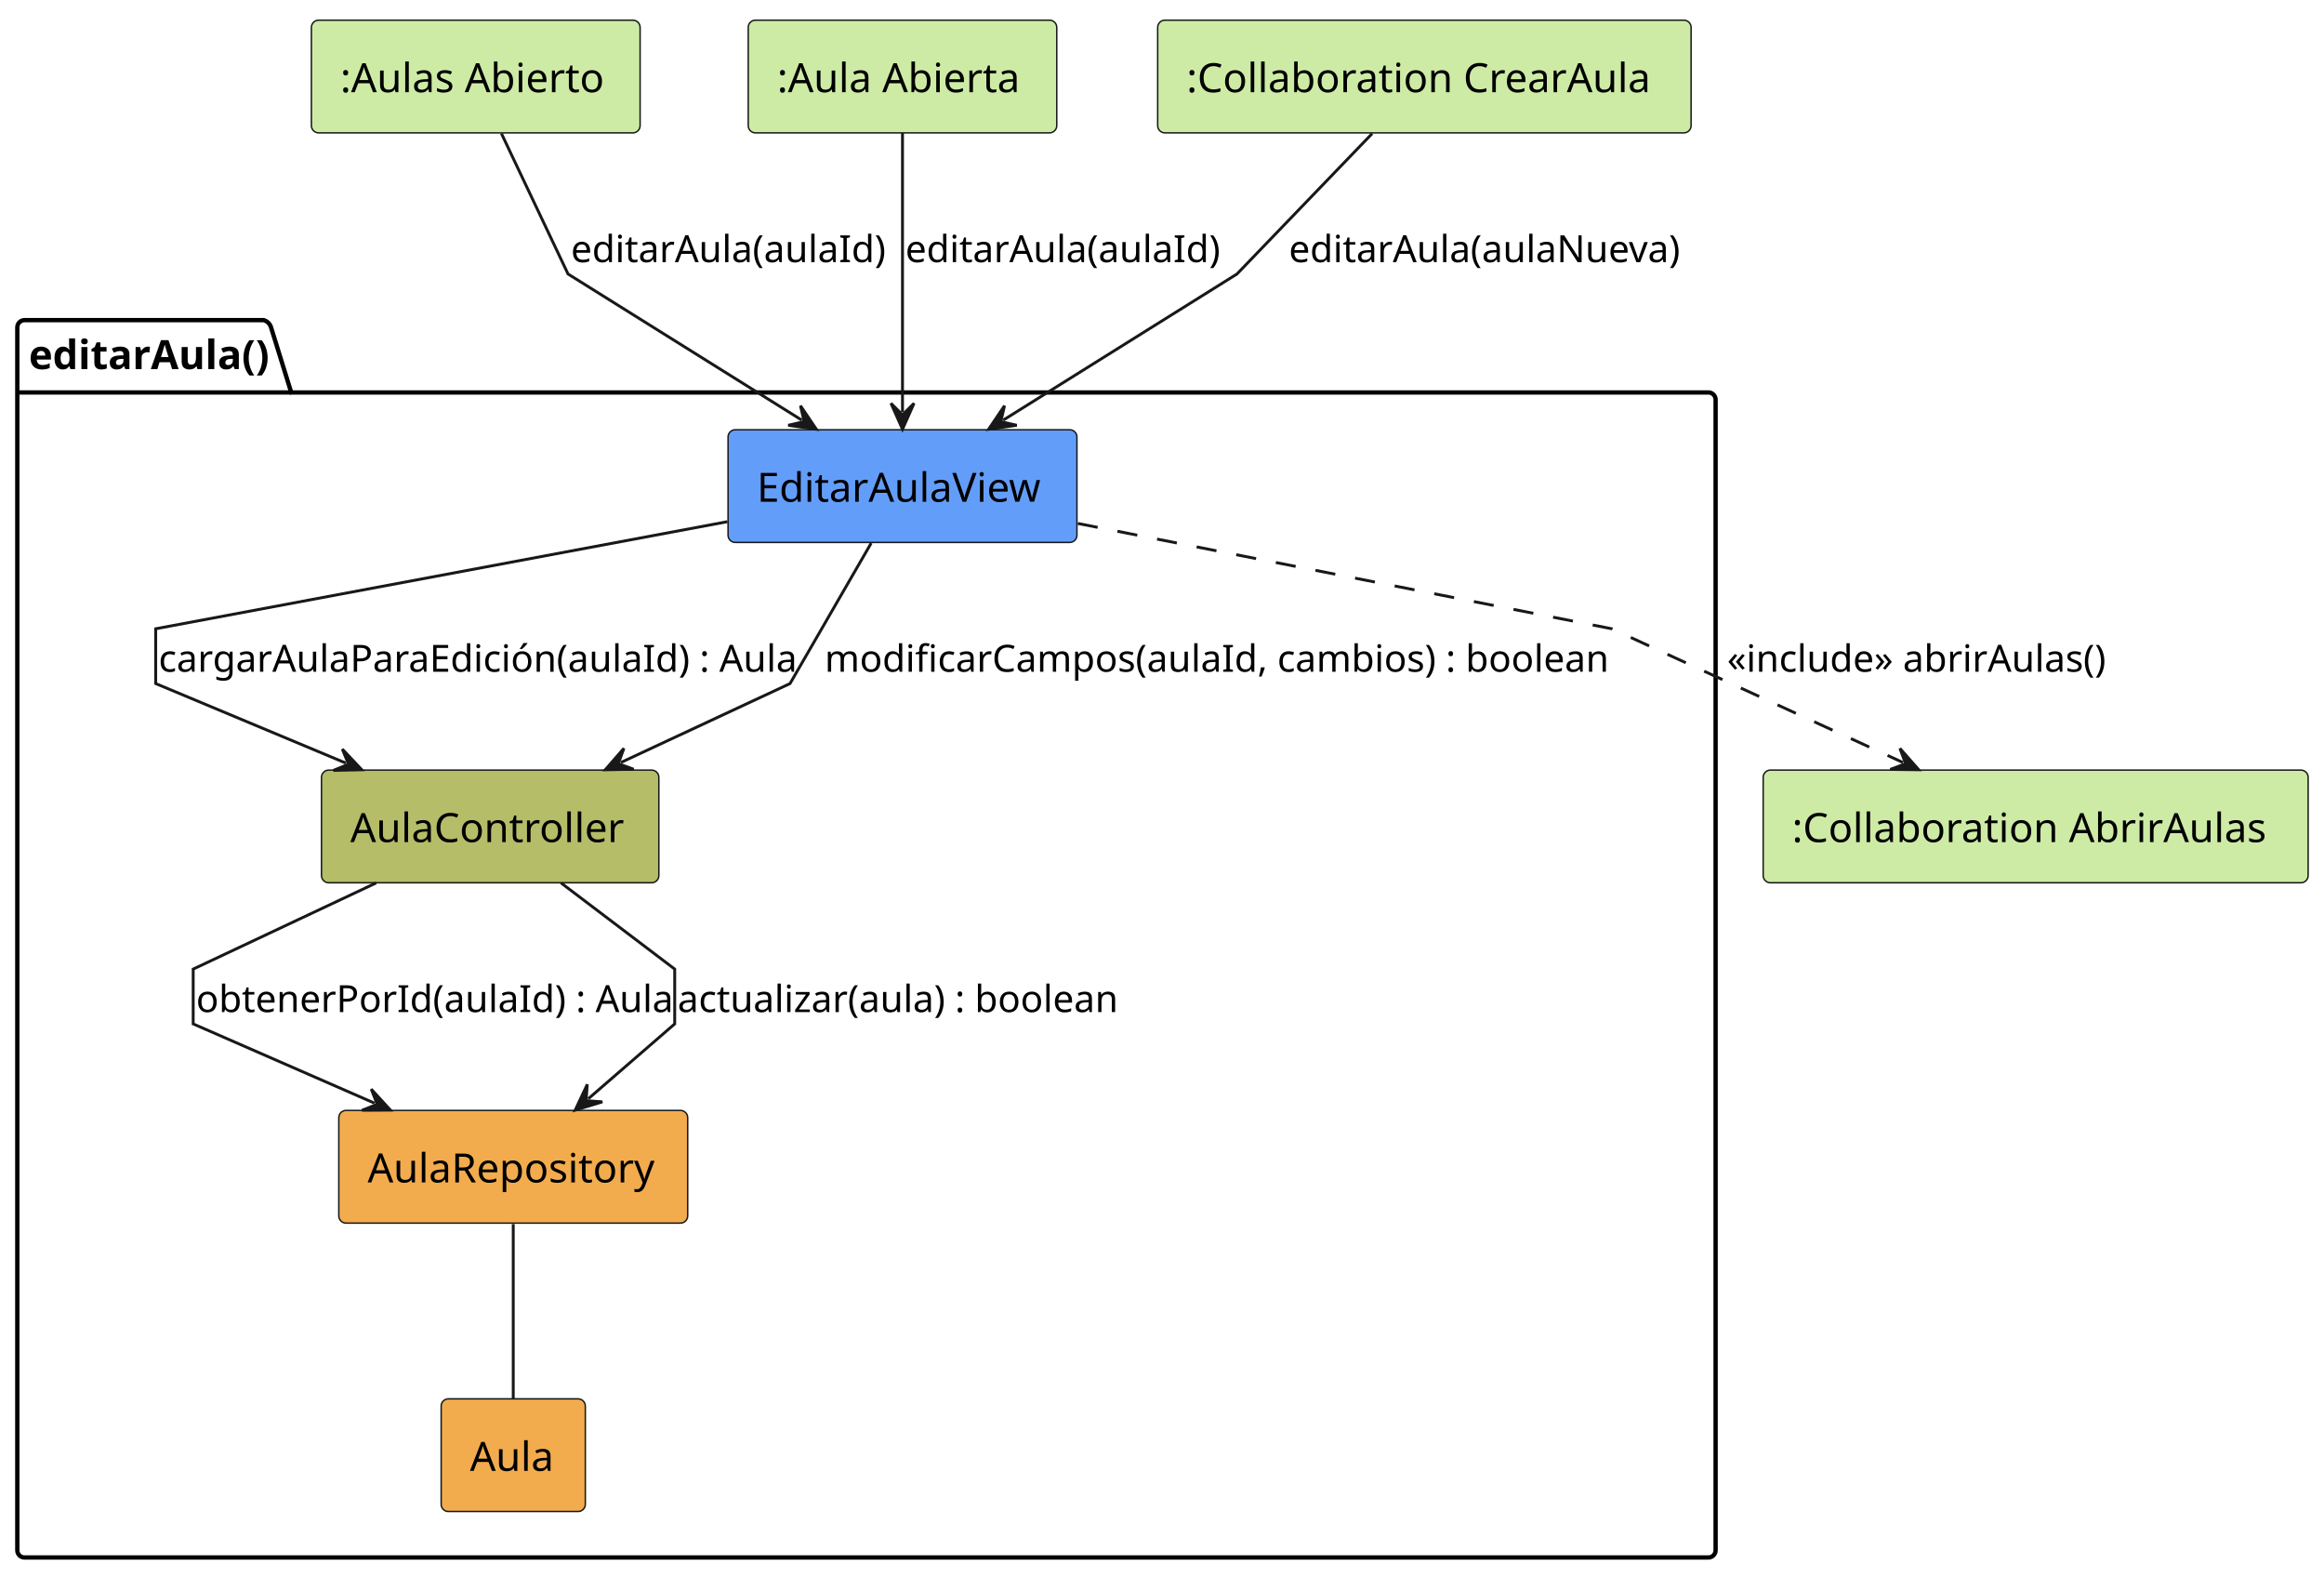
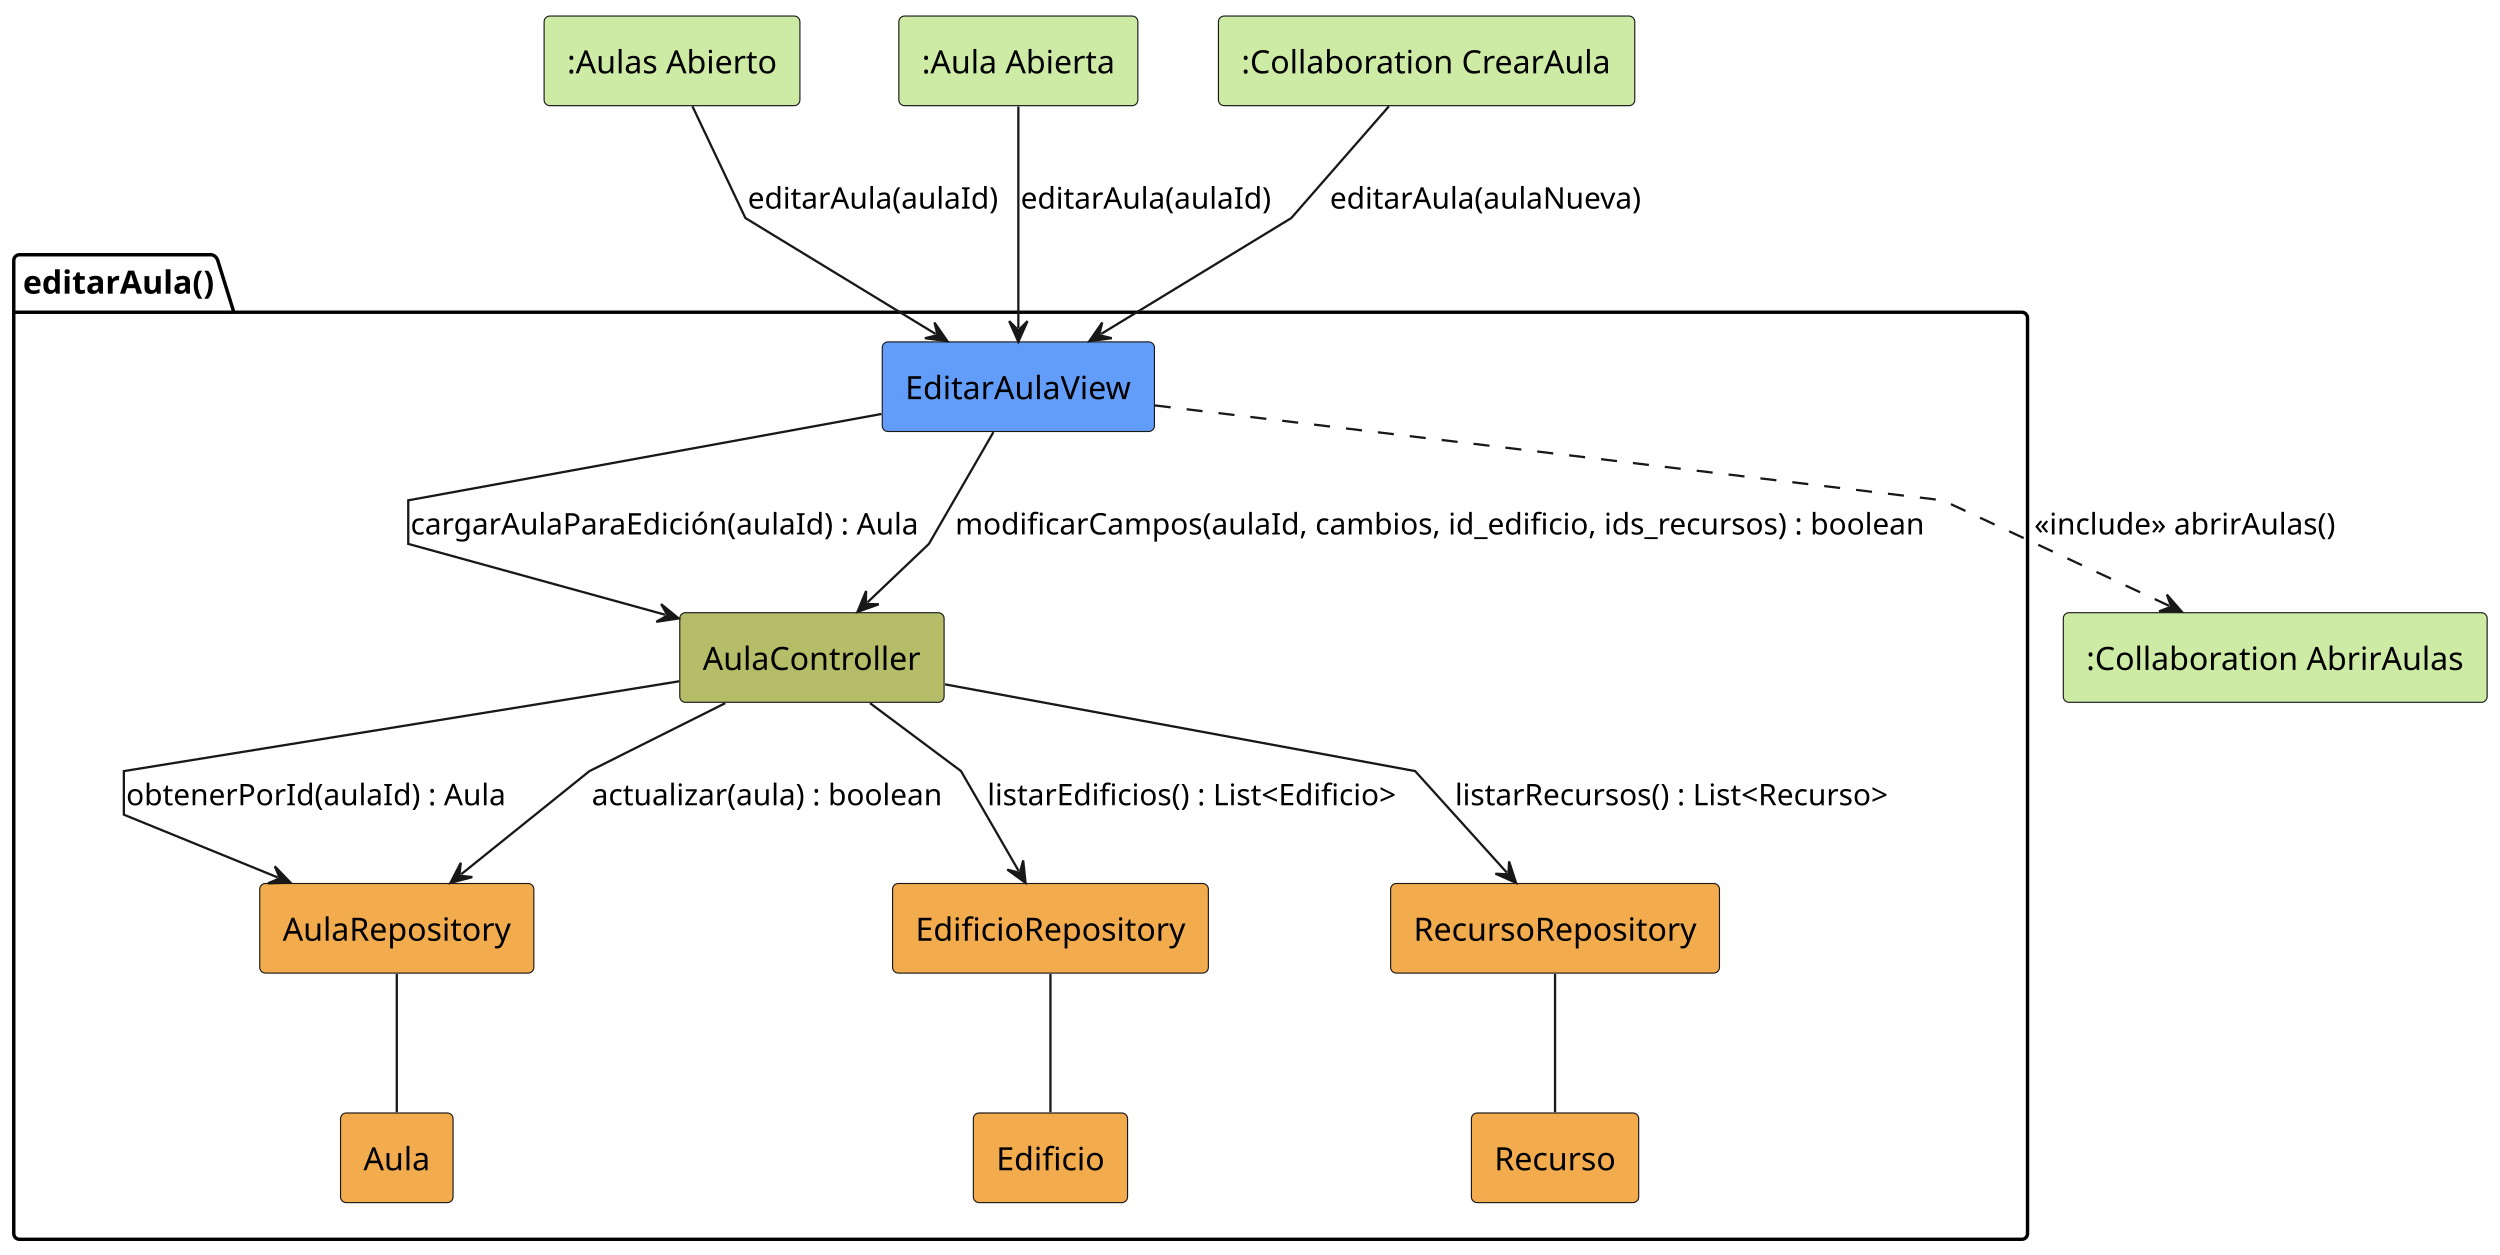
- <svg xmlns="http://www.w3.org/2000/svg" contentStyleType="text/css" height="547px" preserveAspectRatio="none" style="width:806px;height:547px;background:#FFFFFF;" version="1.1" viewBox="0 0 806 547" width="806px" zoomAndPan="magnify">
+ <svg xmlns="http://www.w3.org/2000/svg" contentStyleType="text/css" data-diagram-type="DESCRIPTION" height="547px" preserveAspectRatio="none" style="width:1090px;height:547px;background:#FFFFFF;" version="1.1" viewBox="0 0 1090 547" width="1090px" zoomAndPan="magnify">
  <defs />
  <g>
-     <g id="cluster_editarAula">
-       <path d="M8.5,111 L91.5,111 A3.75,3.75 0 0 1 94,113.5 L101,136.068 L592.5,136.068 A2.5,2.5 0 0 1 595,138.568 L595,537.5 A2.5,2.5 0 0 1 592.5,540 L8.5,540 A2.5,2.5 0 0 1 6,537.5 L6,113.5 A2.5,2.5 0 0 1 8.5,111 " fill="none" style="stroke:#000000;stroke-width:1.5;" />
-       <line style="stroke:#000000;stroke-width:1.5;" x1="6" x2="101" y1="136.068" y2="136.068" />
-       <text fill="#000000" font-family="sans-serif" font-size="14" font-weight="bold" lengthAdjust="spacing" textLength="82" x="10" y="127.966">editarAula()</text>
+     <g class="cluster" data-qualified-name="editarAula" data-source-line="8" id="ent0006">
+       <path d="M8.5,111.07 L92.45,111.07 A3.75,3.75 0 0 1 94.95,113.57 L101.95,136.138 L881.5,136.138 A2.5,2.5 0 0 1 884,138.638 L884,537.84 A2.5,2.5 0 0 1 881.5,540.34 L8.5,540.34 A2.5,2.5 0 0 1 6,537.84 L6,113.57 A2.5,2.5 0 0 1 8.5,111.07" fill="none" style="stroke:#000000;stroke-width:1.5;" />
+       <line style="stroke:#000000;stroke-width:1.5;" x1="6" x2="101.95" y1="136.138" y2="136.138" />
+       <text fill="#000000" font-family="sans-serif" font-size="14" font-weight="bold" lengthAdjust="spacing" textLength="82.95" x="10" y="128.036">editarAula()</text>
    </g>
-     <g id="elem_EditarAulaView">
-       <rect fill="#629EF9" height="39.068" rx="2.5" ry="2.5" style="stroke:#181818;stroke-width:0.5;" width="121" x="252.5" y="149" />
-       <text fill="#000000" font-family="sans-serif" font-size="14" lengthAdjust="spacing" textLength="101" x="262.5" y="173.966">EditarAulaView</text>
+     <g class="entity" data-qualified-name="editarAula.EditarAulaView" data-source-line="9" id="ent0007">
+       <rect fill="#629EF9" height="39.068" rx="2.5" ry="2.5" style="stroke:#181818;stroke-width:0.5;" width="118.672" x="384.66" y="149.07" />
+       <text fill="#000000" font-family="sans-serif" font-size="14" lengthAdjust="spacing" textLength="98.672" x="394.66" y="174.036">EditarAulaView</text>
    </g>
-     <g id="elem_AulaController">
-       <rect fill="#B5BD68" height="39.068" rx="2.5" ry="2.5" style="stroke:#181818;stroke-width:0.5;" width="117" x="111.5" y="267" />
-       <text fill="#000000" font-family="sans-serif" font-size="14" lengthAdjust="spacing" textLength="97" x="121.5" y="291.966">AulaController</text>
+     <g class="entity" data-qualified-name="editarAula.AulaController" data-source-line="10" id="ent0008">
+       <rect fill="#B5BD68" height="39.068" rx="2.5" ry="2.5" style="stroke:#181818;stroke-width:0.5;" width="115.242" x="296.38" y="267.14" />
+       <text fill="#000000" font-family="sans-serif" font-size="14" lengthAdjust="spacing" textLength="95.242" x="306.38" y="292.106">AulaController</text>
    </g>
-     <g id="elem_AulaRepository">
-       <rect fill="#F2AC4E" height="39.068" rx="2.5" ry="2.5" style="stroke:#181818;stroke-width:0.5;" width="121" x="117.5" y="385" />
-       <text fill="#000000" font-family="sans-serif" font-size="14" lengthAdjust="spacing" textLength="101" x="127.5" y="409.966">AulaRepository</text>
+     <g class="entity" data-qualified-name="editarAula.AulaRepository" data-source-line="11" id="ent0009">
+       <rect fill="#F2AC4E" height="39.068" rx="2.5" ry="2.5" style="stroke:#181818;stroke-width:0.5;" width="119.512" x="113.24" y="385.2" />
+       <text fill="#000000" font-family="sans-serif" font-size="14" lengthAdjust="spacing" textLength="99.512" x="123.24" y="410.166">AulaRepository</text>
    </g>
-     <g id="elem_Aula">
-       <rect fill="#F2AC4E" height="39.068" rx="2.5" ry="2.5" style="stroke:#181818;stroke-width:0.5;" width="50" x="153" y="485" />
-       <text fill="#000000" font-family="sans-serif" font-size="14" lengthAdjust="spacing" textLength="30" x="163" y="509.966">Aula</text>
+     <g class="entity" data-qualified-name="editarAula.EdificioRepository" data-source-line="12" id="ent0010">
+       <rect fill="#F2AC4E" height="39.068" rx="2.5" ry="2.5" style="stroke:#181818;stroke-width:0.5;" width="137.684" x="389.16" y="385.2" />
+       <text fill="#000000" font-family="sans-serif" font-size="14" lengthAdjust="spacing" textLength="117.683" x="399.16" y="410.166">EdificioRepository</text>
    </g>
-     <g id="elem_AulasAbierto">
-       <rect fill="#CDEBA5" height="39.068" rx="2.5" ry="2.5" style="stroke:#181818;stroke-width:0.5;" width="114" x="108" y="7" />
-       <text fill="#000000" font-family="sans-serif" font-size="14" lengthAdjust="spacing" textLength="94" x="118" y="31.966">:Aulas Abierto</text>
+     <g class="entity" data-qualified-name="editarAula.RecursoRepository" data-source-line="13" id="ent0011">
+       <rect fill="#F2AC4E" height="39.068" rx="2.5" ry="2.5" style="stroke:#181818;stroke-width:0.5;" width="143.381" x="606.31" y="385.2" />
+       <text fill="#000000" font-family="sans-serif" font-size="14" lengthAdjust="spacing" textLength="123.382" x="616.31" y="410.166">RecursoRepository</text>
    </g>
-     <g id="elem_AulaAbierta">
-       <rect fill="#CDEBA5" height="39.068" rx="2.5" ry="2.5" style="stroke:#181818;stroke-width:0.5;" width="107" x="259.5" y="7" />
-       <text fill="#000000" font-family="sans-serif" font-size="14" lengthAdjust="spacing" textLength="87" x="269.5" y="31.966">:Aula Abierta</text>
+     <g class="entity" data-qualified-name="editarAula.Aula" data-source-line="14" id="ent0012">
+       <rect fill="#F2AC4E" height="39.068" rx="2.5" ry="2.5" style="stroke:#181818;stroke-width:0.5;" width="49.064" x="148.47" y="485.27" />
+       <text fill="#000000" font-family="sans-serif" font-size="14" lengthAdjust="spacing" textLength="29.064" x="158.47" y="510.236">Aula</text>
    </g>
-     <g id="elem_CrearAula">
-       <rect fill="#CDEBA5" height="39.068" rx="2.5" ry="2.5" style="stroke:#181818;stroke-width:0.5;" width="185" x="401.5" y="7" />
-       <text fill="#000000" font-family="sans-serif" font-size="14" lengthAdjust="spacing" textLength="165" x="411.5" y="31.966">:Collaboration CrearAula</text>
+     <g class="entity" data-qualified-name="editarAula.Edificio" data-source-line="15" id="ent0013">
+       <rect fill="#F2AC4E" height="39.068" rx="2.5" ry="2.5" style="stroke:#181818;stroke-width:0.5;" width="67.236" x="424.38" y="485.27" />
+       <text fill="#000000" font-family="sans-serif" font-size="14" lengthAdjust="spacing" textLength="47.236" x="434.38" y="510.236">Edificio</text>
    </g>
-     <g id="elem_AbrirAulas">
-       <rect fill="#CDEBA5" height="39.068" rx="2.5" ry="2.5" style="stroke:#181818;stroke-width:0.5;" width="189" x="611.5" y="267" />
-       <text fill="#000000" font-family="sans-serif" font-size="14" lengthAdjust="spacing" textLength="169" x="621.5" y="291.966">:Collaboration AbrirAulas</text>
+     <g class="entity" data-qualified-name="editarAula.Recurso" data-source-line="16" id="ent0014">
+       <rect fill="#F2AC4E" height="39.068" rx="2.5" ry="2.5" style="stroke:#181818;stroke-width:0.5;" width="72.934" x="641.53" y="485.27" />
+       <text fill="#000000" font-family="sans-serif" font-size="14" lengthAdjust="spacing" textLength="52.934" x="651.53" y="510.236">Recurso</text>
    </g>
-     <g id="link_AulasAbierto_EditarAulaView">
-       <path d="M173.91,46.3 C183.38,66.28 197,95 197,95 C197,95 243.672,124.17 278.042,145.65 " fill="none" id="AulasAbierto-to-EditarAulaView" style="stroke:#181818;stroke-width:1.0;" />
-       <polygon fill="#181818" points="283.13,148.83,277.618,140.668,278.89,146.18,273.378,147.452,283.13,148.83" style="stroke:#181818;stroke-width:1.0;" />
-       <text fill="#000000" font-family="sans-serif" font-size="13" lengthAdjust="spacing" textLength="106" x="198" y="90.897">editarAula(aulaId)</text>
+     <g class="entity" data-qualified-name="AulasAbierto" data-source-line="3" id="ent0002">
+       <rect fill="#CDEBA5" height="39.068" rx="2.5" ry="2.5" style="stroke:#181818;stroke-width:0.5;" width="111.532" x="237.23" y="7" />
+       <text fill="#000000" font-family="sans-serif" font-size="14" lengthAdjust="spacing" textLength="91.532" x="247.23" y="31.966">:Aulas Abierto</text>
    </g>
-     <g id="link_AulaAbierta_EditarAulaView">
-       <path d="M313,46.09 C313,72.87 313,116.01 313,142.83 " fill="none" id="AulaAbierta-to-EditarAulaView" style="stroke:#181818;stroke-width:1.0;" />
-       <polygon fill="#181818" points="313,148.83,317,139.83,313,143.83,309,139.83,313,148.83" style="stroke:#181818;stroke-width:1.0;" />
-       <text fill="#000000" font-family="sans-serif" font-size="13" lengthAdjust="spacing" textLength="106" x="314" y="90.897">editarAula(aulaId)</text>
+     <g class="entity" data-qualified-name="AulaAbierta" data-source-line="4" id="ent0003">
+       <rect fill="#CDEBA5" height="39.068" rx="2.5" ry="2.5" style="stroke:#181818;stroke-width:0.5;" width="104.21" x="391.9" y="7" />
+       <text fill="#000000" font-family="sans-serif" font-size="14" lengthAdjust="spacing" textLength="84.21" x="401.9" y="31.966">:Aula Abierta</text>
    </g>
-     <g id="link_CrearAula_EditarAulaView">
-       <path d="M475.89,46.3 C456.66,66.28 429,95 429,95 C429,95 382.328,124.17 347.958,145.65 " fill="none" id="CrearAula-to-EditarAulaView" style="stroke:#181818;stroke-width:1.0;" />
-       <polygon fill="#181818" points="342.87,148.83,352.622,147.452,347.11,146.18,348.382,140.668,342.87,148.83" style="stroke:#181818;stroke-width:1.0;" />
-       <text fill="#000000" font-family="sans-serif" font-size="13" lengthAdjust="spacing" textLength="133" x="447" y="90.897">editarAula(aulaNueva)</text>
+     <g class="entity" data-qualified-name="CrearAula" data-source-line="5" id="ent0004">
+       <rect fill="#CDEBA5" height="39.068" rx="2.5" ry="2.5" style="stroke:#181818;stroke-width:0.5;" width="181.517" x="531.24" y="7" />
+       <text fill="#000000" font-family="sans-serif" font-size="14" lengthAdjust="spacing" textLength="161.517" x="541.24" y="31.966">:Collaboration CrearAula</text>
    </g>
-     <g id="link_EditarAulaView_AulaController">
-       <path d="M252.28,180.87 C175.72,195.21 54,218 54,218 C54,218 54,237 54,237 C54,237 87.235,250.895 119.945,264.575 " fill="none" id="EditarAulaView-to-AulaController" style="stroke:#181818;stroke-width:1.0;" />
-       <polygon fill="#181818" points="125.48,266.89,118.72,259.727,120.867,264.961,115.633,267.108,125.48,266.89" style="stroke:#181818;stroke-width:1.0;" />
-       <text fill="#000000" font-family="sans-serif" font-size="13" lengthAdjust="spacing" textLength="214" x="55" y="232.897">cargarAulaParaEdición(aulaId) : Aula</text>
+     <g class="entity" data-qualified-name="AbrirAulas" data-source-line="6" id="ent0005">
+       <rect fill="#CDEBA5" height="39.068" rx="2.5" ry="2.5" style="stroke:#181818;stroke-width:0.5;" width="184.793" x="899.6" y="267.14" />
+       <text fill="#000000" font-family="sans-serif" font-size="14" lengthAdjust="spacing" textLength="164.793" x="909.6" y="292.106">:Collaboration AbrirAulas</text>
    </g>
-     <g id="link_EditarAulaView_AulaController">
-       <path d="M302.14,188.3 C290.6,208.28 274,237 274,237 C274,237 244.678,250.674 215.348,264.354 " fill="none" id="EditarAulaView-to-AulaController-1" style="stroke:#181818;stroke-width:1.0;" />
-       <polygon fill="#181818" points="209.91,266.89,219.757,266.711,214.441,264.776,216.376,259.461,209.91,266.89" style="stroke:#181818;stroke-width:1.0;" />
-       <text fill="#000000" font-family="sans-serif" font-size="13" lengthAdjust="spacing" textLength="264" x="286" y="232.897">modificarCampos(aulaId, cambios) : boolean</text>
+     <g class="link" data-entity-1="ent0002" data-entity-2="ent0007" data-link-type="dependency" data-source-line="19" id="lnk15">
+       <path d="M301.91,46.35 C311.38,66.33 325,95.07 325,95.07 C325,95.07 372.667,124.117 407.917,145.607" fill="none" id="AulasAbierto-to-EditarAulaView" style="stroke:#181818;stroke-width:1;" />
+       <polygon fill="#181818" points="413.04,148.73,407.438,140.63,408.771,146.127,403.273,147.46,413.04,148.73" style="stroke:#181818;stroke-width:1;" />
+       <text fill="#000000" font-family="sans-serif" font-size="13" lengthAdjust="spacing" textLength="109.2" x="326" y="90.967">editarAula(aulaId)</text>
    </g>
-     <g id="link_AulaController_AulaRepository">
-       <path d="M130.47,306.11 C101.43,319.79 67,336 67,336 C67,336 67,355 67,355 C67,355 98.602,368.807 129.902,382.487 " fill="none" id="AulaController-to-AulaRepository" style="stroke:#181818;stroke-width:1.0;" />
-       <polygon fill="#181818" points="135.4,384.89,128.755,377.62,130.819,382.888,125.551,384.951,135.4,384.89" style="stroke:#181818;stroke-width:1.0;" />
-       <text fill="#000000" font-family="sans-serif" font-size="13" lengthAdjust="spacing" textLength="161" x="68" y="350.897">obtenerPorId(aulaId) : Aula</text>
+     <g class="link" data-entity-1="ent0003" data-entity-2="ent0007" data-link-type="dependency" data-source-line="20" id="lnk16">
+       <path d="M444,46.42 C444,73.31 444,116.29 444,143.01" fill="none" id="AulaAbierta-to-EditarAulaView" style="stroke:#181818;stroke-width:1;" />
+       <polygon fill="#181818" points="444,149.01,448,140.01,444,144.01,440,140.01,444,149.01" style="stroke:#181818;stroke-width:1;" />
+       <text fill="#000000" font-family="sans-serif" font-size="13" lengthAdjust="spacing" textLength="109.2" x="445" y="90.967">editarAula(aulaId)</text>
    </g>
-     <g id="link_AulaController_AulaRepository">
-       <path d="M194.56,306.11 C212.61,319.79 234,336 234,336 C234,336 234,355 234,355 C234,355 219.815,367.281 204.025,380.961 " fill="none" id="AulaController-to-AulaRepository-1" style="stroke:#181818;stroke-width:1.0;" />
-       <polygon fill="#181818" points="199.49,384.89,208.911,382.02,203.269,381.616,203.673,375.974,199.49,384.89" style="stroke:#181818;stroke-width:1.0;" />
-       <text fill="#000000" font-family="sans-serif" font-size="13" lengthAdjust="spacing" textLength="148" x="235" y="350.897">actualizar(aula) : boolean</text>
+     <g class="link" data-entity-1="ent0004" data-entity-2="ent0007" data-link-type="dependency" data-source-line="21" id="lnk17">
+       <path d="M605.57,46.35 C588.11,66.33 563,95.07 563,95.07 C563,95.07 515.333,124.117 480.083,145.607" fill="none" id="CrearAula-to-EditarAulaView" style="stroke:#181818;stroke-width:1;" />
+       <polygon fill="#181818" points="474.96,148.73,484.727,147.46,479.229,146.127,480.562,140.63,474.96,148.73" style="stroke:#181818;stroke-width:1;" />
+       <text fill="#000000" font-family="sans-serif" font-size="13" lengthAdjust="spacing" textLength="135.941" x="579.82" y="90.967">editarAula(aulaNueva)</text>
    </g>
-     <g id="link_AulaRepository_Aula">
-       <path d="M178,424.4 C178,441.86 178,467.66 178,484.99 " fill="none" id="AulaRepository-Aula" style="stroke:#181818;stroke-width:1.0;" />
+     <g class="link" data-entity-1="ent0007" data-entity-2="ent0008" data-link-type="dependency" data-source-line="23" id="lnk18">
+       <path d="M384.3,180.49 C305.88,194.8 178,218.14 178,218.14 C178,218.14 178,237.14 178,237.14 C178,237.14 238.836,253.916 290.096,268.046" fill="none" id="EditarAulaView-to-AulaController" style="stroke:#181818;stroke-width:1;" />
+       <polygon fill="#181818" points="295.88,269.64,288.267,263.392,291.06,268.311,286.141,271.104,295.88,269.64" style="stroke:#181818;stroke-width:1;" />
+       <text fill="#000000" font-family="sans-serif" font-size="13" lengthAdjust="spacing" textLength="221.845" x="179" y="233.037">cargarAulaParaEdición(aulaId) : Aula</text>
    </g>
-     <g id="link_EditarAulaView_AbrirAulas">
-       <path d="M373.81,181.49 C446.66,195.85 559,218 559,218 C559,218 616.477,244.396 659.987,264.376 " fill="none" id="EditarAulaView-to-AbrirAulas" style="stroke:#181818;stroke-width:1.0;stroke-dasharray:7.0,7.0;" />
-       <polygon fill="#181818" points="665.44,266.88,658.93,259.489,660.896,264.793,655.592,266.759,665.44,266.88" style="stroke:#181818;stroke-width:1.0;" />
-       <text fill="#000000" font-family="sans-serif" font-size="13" lengthAdjust="spacing" textLength="128" x="599" y="232.897">«include» abrirAulas()</text>
+     <g class="link" data-entity-1="ent0007" data-entity-2="ent0008" data-link-type="dependency" data-source-line="29" id="lnk22">
+       <path d="M433.14,188.41 C421.6,208.4 405,237.14 405,237.14 C405,237.14 392.526,249.003 378.206,262.633" fill="none" id="EditarAulaView-to-AulaController-1" style="stroke:#181818;stroke-width:1;" />
+       <polygon fill="#181818" points="373.86,266.77,383.137,263.462,377.482,263.323,377.621,257.668,373.86,266.77" style="stroke:#181818;stroke-width:1;" />
+       <text fill="#000000" font-family="sans-serif" font-size="13" lengthAdjust="spacing" textLength="422.825" x="416.46" y="233.037">modificarCampos(aulaId, cambios, id_edificio, ids_recursos) : boolean</text>
+     </g>
+     <g class="link" data-entity-1="ent0008" data-entity-2="ent0009" data-link-type="dependency" data-source-line="25" id="lnk19">
+       <path d="M296.16,297.03 C208.98,311.13 54,336.2 54,336.2 C54,336.2 54,355.2 54,355.2 C54,355.2 87.684,368.945 121.094,382.565" fill="none" id="AulaController-to-AulaRepository" style="stroke:#181818;stroke-width:1;" />
+       <polygon fill="#181818" points="126.65,384.83,119.826,377.728,122.02,382.942,116.806,385.137,126.65,384.83" style="stroke:#181818;stroke-width:1;" />
+       <text fill="#000000" font-family="sans-serif" font-size="13" lengthAdjust="spacing" textLength="165.529" x="55" y="351.097">obtenerPorId(aulaId) : Aula</text>
+     </g>
+     <g class="link" data-entity-1="ent0008" data-entity-2="ent0009" data-link-type="dependency" data-source-line="31" id="lnk23">
+       <path d="M316.22,306.57 C288.98,320.2 257,336.2 257,336.2 C257,336.2 225.925,361.179 201.075,381.169" fill="none" id="AulaController-to-AulaRepository-1" style="stroke:#181818;stroke-width:1;" />
+       <polygon fill="#181818" points="196.4,384.93,205.92,382.406,200.296,381.796,200.905,376.172,196.4,384.93" style="stroke:#181818;stroke-width:1;" />
+       <text fill="#000000" font-family="sans-serif" font-size="13" lengthAdjust="spacing" textLength="152.789" x="258" y="351.097">actualizar(aula) : boolean</text>
+     </g>
+     <g class="link" data-entity-1="ent0008" data-entity-2="ent0010" data-link-type="dependency" data-source-line="26" id="lnk20">
+       <path d="M379.32,306.57 C397.57,320.2 419,336.2 419,336.2 C419,336.2 432.6,359.744 444.14,379.734" fill="none" id="AulaController-to-EdificioRepository" style="stroke:#181818;stroke-width:1;" />
+       <polygon fill="#181818" points="447.14,384.93,446.105,375.136,444.64,380.6,439.176,379.135,447.14,384.93" style="stroke:#181818;stroke-width:1;" />
+       <text fill="#000000" font-family="sans-serif" font-size="13" lengthAdjust="spacing" textLength="178.243" x="430.46" y="351.097">listarEdificios() : List&lt;Edificio&gt;</text>
+     </g>
+     <g class="link" data-entity-1="ent0008" data-entity-2="ent0011" data-link-type="dependency" data-source-line="27" id="lnk21">
+       <path d="M412.04,298.38 C489.49,312.67 617,336.2 617,336.2 C617,336.2 638.939,360.487 656.989,380.477" fill="none" id="AulaController-to-RecursoRepository" style="stroke:#181818;stroke-width:1;" />
+       <polygon fill="#181818" points="661.01,384.93,657.947,375.57,657.659,381.219,652.01,380.931,661.01,384.93" style="stroke:#181818;stroke-width:1;" />
+       <text fill="#000000" font-family="sans-serif" font-size="13" lengthAdjust="spacing" textLength="188.825" x="634.36" y="351.097">listarRecursos() : List&lt;Recurso&gt;</text>
+     </g>
+     <g class="link" data-entity-1="ent0009" data-entity-2="ent0012" data-link-type="association" data-source-line="33" id="lnk24">
+       <path d="M173,424.65 C173,442.01 173,467.61 173,484.96" fill="none" id="AulaRepository-Aula" style="stroke:#181818;stroke-width:1;" />
+     </g>
+     <g class="link" data-entity-1="ent0010" data-entity-2="ent0013" data-link-type="association" data-source-line="34" id="lnk25">
+       <path d="M458,424.65 C458,442.01 458,467.61 458,484.96" fill="none" id="EdificioRepository-Edificio" style="stroke:#181818;stroke-width:1;" />
+     </g>
+     <g class="link" data-entity-1="ent0011" data-entity-2="ent0014" data-link-type="association" data-source-line="35" id="lnk26">
+       <path d="M678,424.65 C678,442.01 678,467.61 678,484.96" fill="none" id="RecursoRepository-Recurso" style="stroke:#181818;stroke-width:1;" />
+     </g>
+     <g class="link" data-entity-1="ent0007" data-entity-2="ent0005" data-link-type="dependency" data-source-line="37" id="lnk27">
+       <path d="M503.46,176.76 C615.57,190.26 847,218.14 847,218.14 C847,218.14 902.901,244.166 945.781,264.146" fill="none" id="EditarAulaView-to-AbrirAulas" style="stroke:#181818;stroke-width:1;stroke-dasharray:7,7;" />
+       <polygon fill="#181818" points="951.22,266.68,944.751,259.253,946.688,264.568,941.373,266.505,951.22,266.68" style="stroke:#181818;stroke-width:1;" />
+       <text fill="#000000" font-family="sans-serif" font-size="13" lengthAdjust="spacing" textLength="131.352" x="886.89" y="233.037">«include» abrirAulas()</text>
    </g>
  </g>
</svg>
